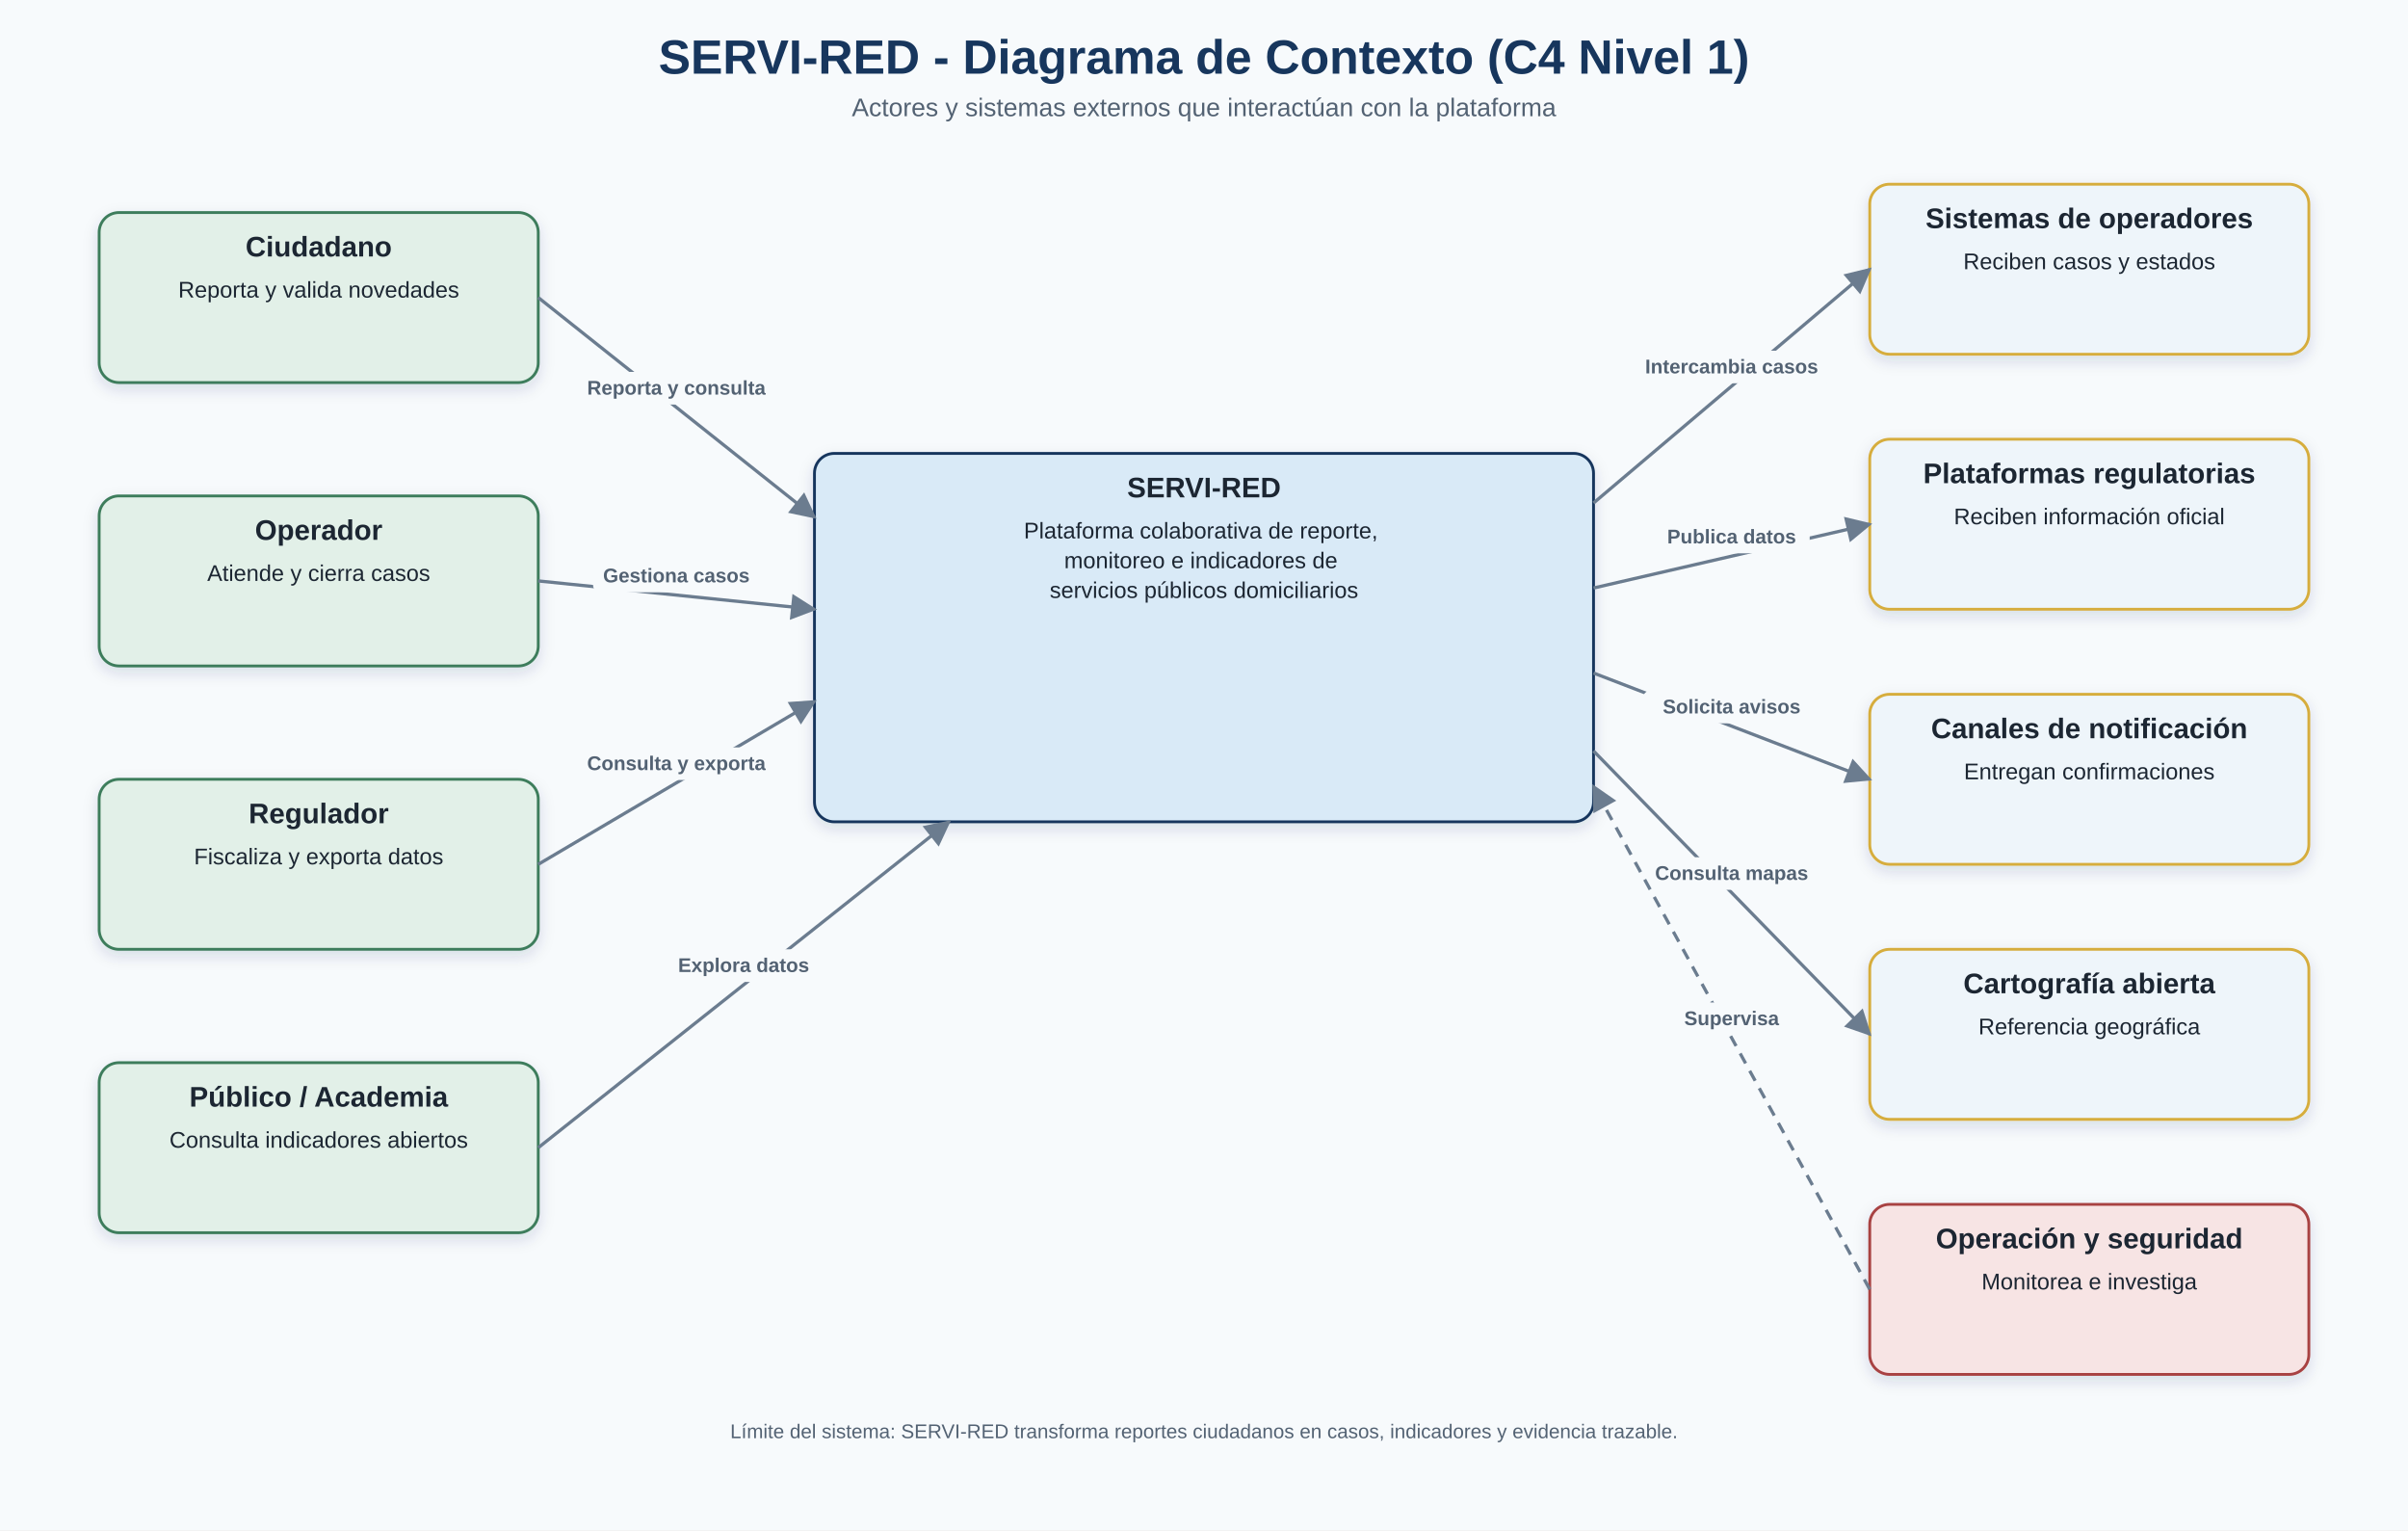
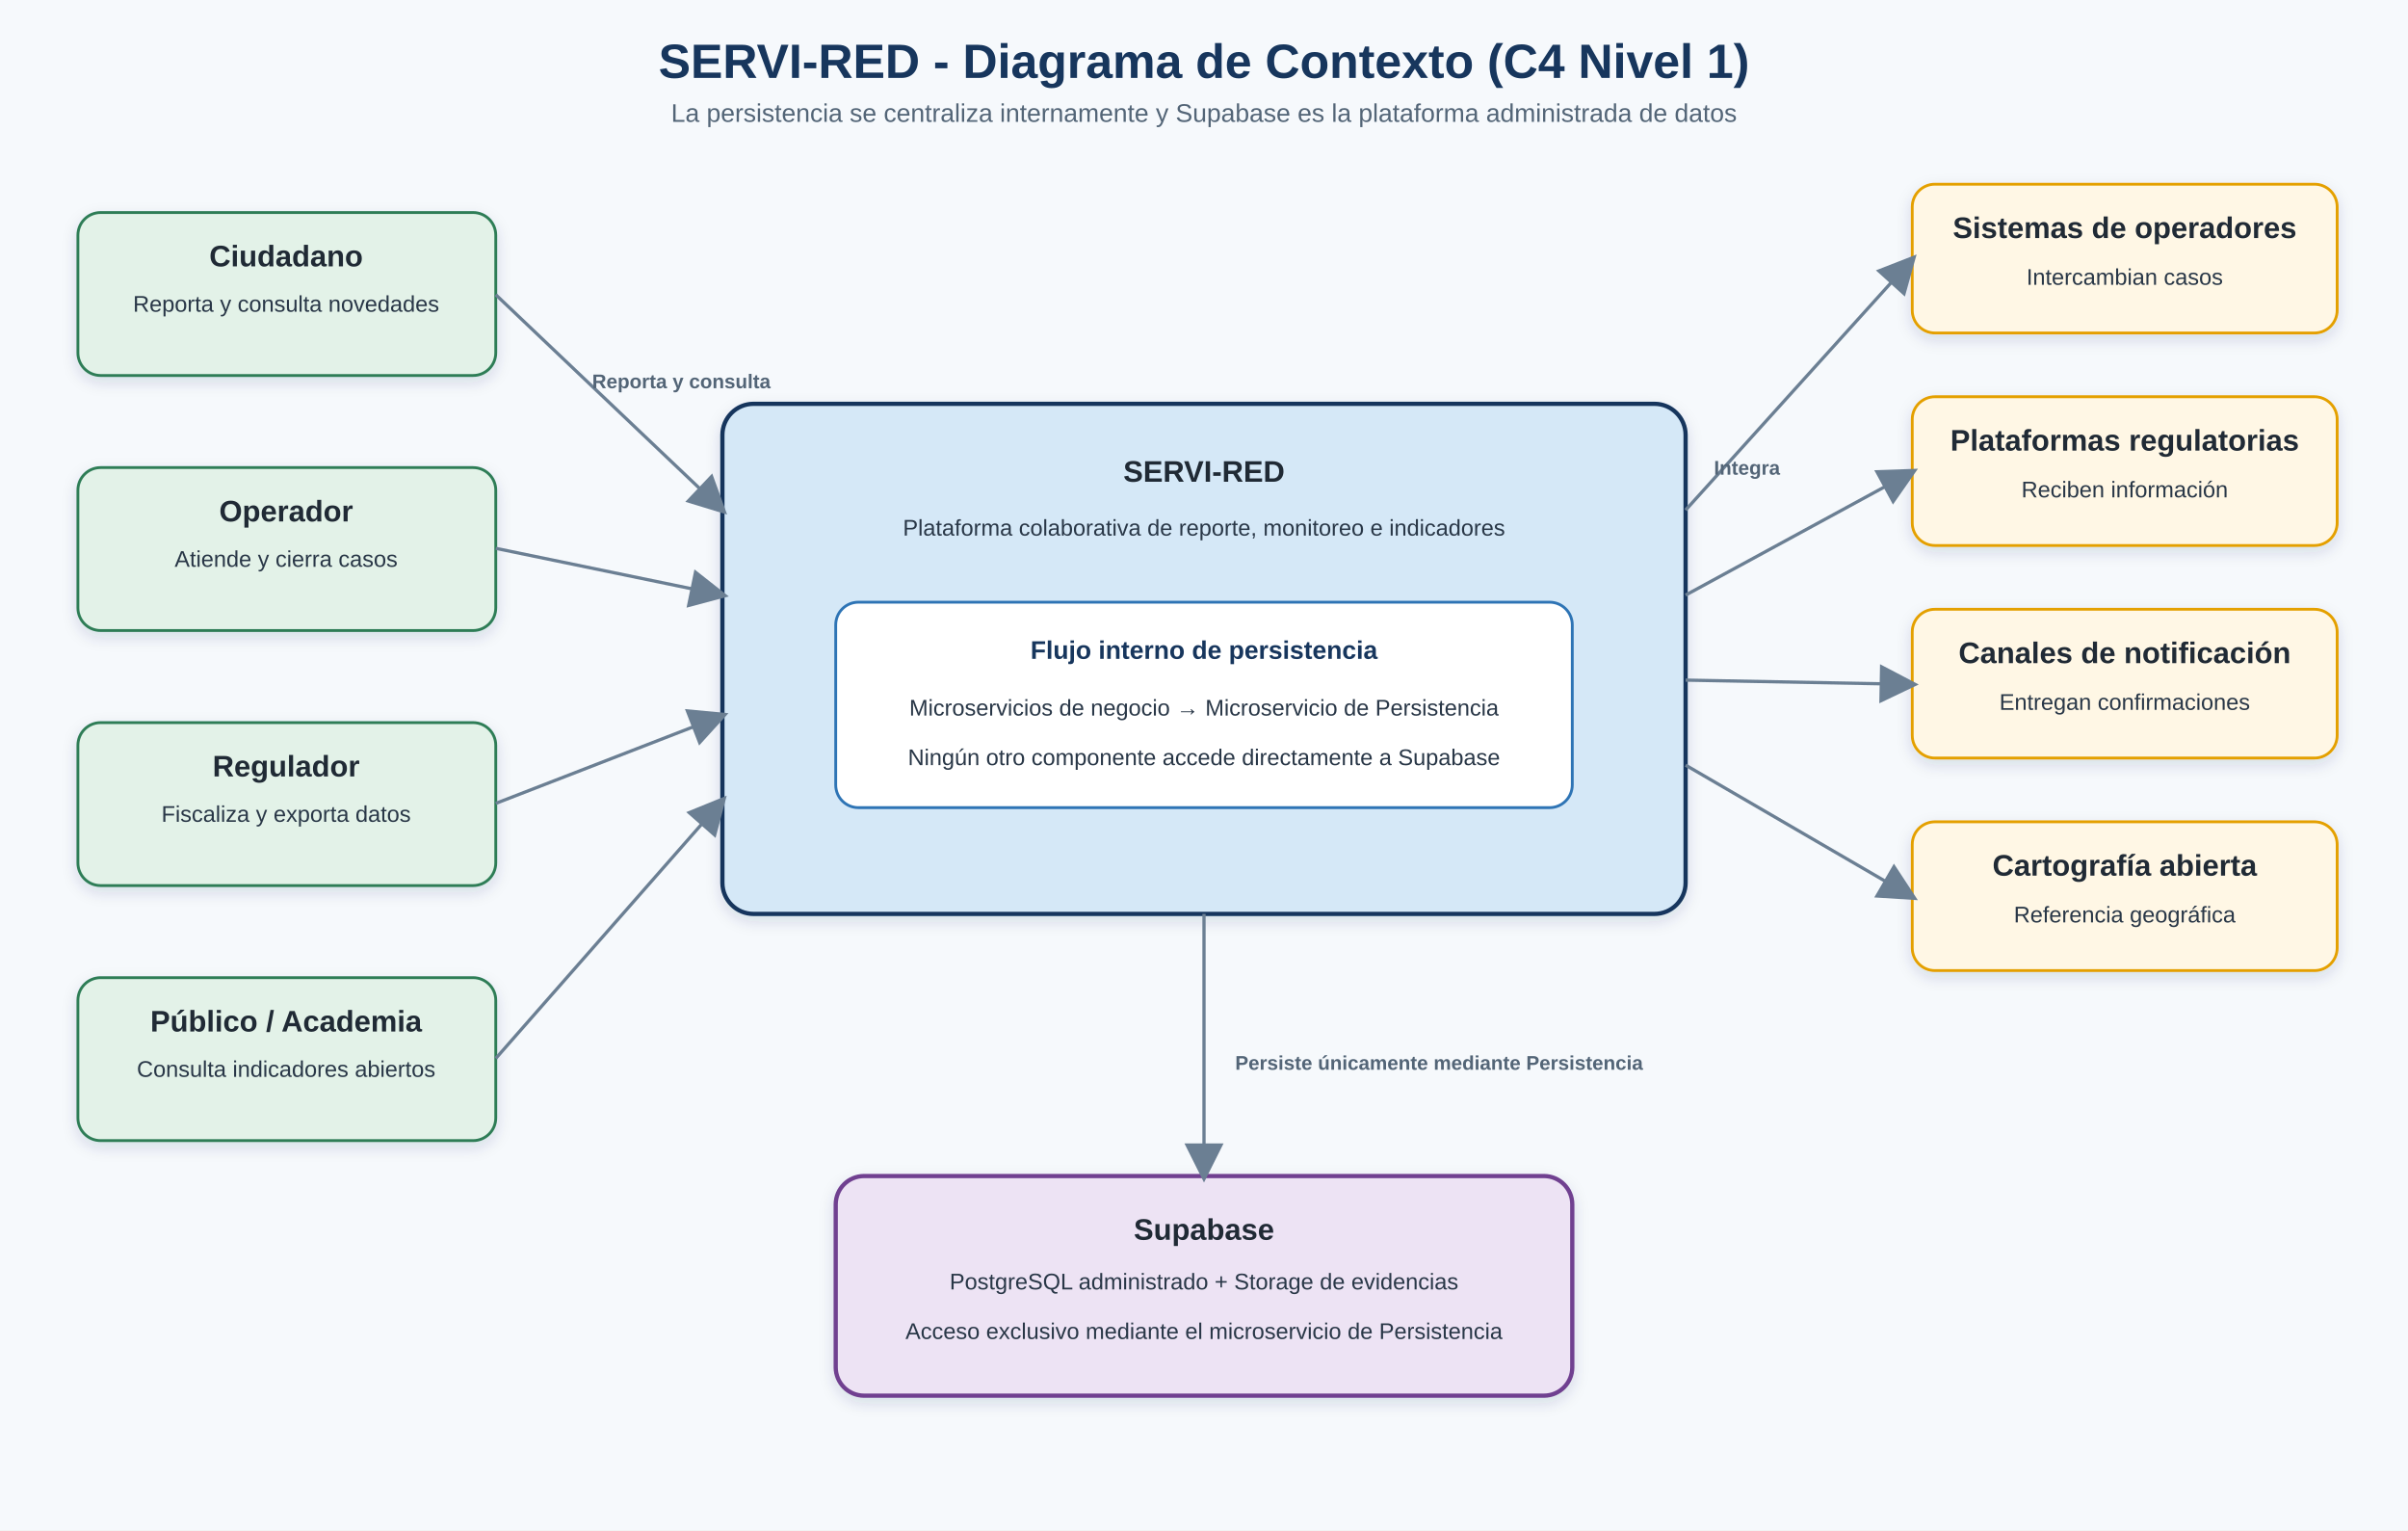
<svg xmlns="http://www.w3.org/2000/svg" width="1700" height="1080" viewBox="0 0 1700 1080">
  <defs>
    <filter id="shadow" x="-20%" y="-20%" width="140%" height="140%">
      <feDropShadow dx="0" dy="4" stdDeviation="5" flood-color="#17365D" flood-opacity="0.14" />
    </filter>
-     <marker id="arrow" viewBox="0 0 10 10" refX="9" refY="5" markerWidth="8" markerHeight="8" orient="auto-start-reverse">
-       <path d="M 0 0 L 10 5 L 0 10 z" fill="#6B7C8F" />
+     <marker id="arrow" markerWidth="12" markerHeight="12" refX="10" refY="6" orient="auto">
+       <path d="M0,0 L12,6 L0,12 Z" fill="#6B7F93" />
    </marker>
-     <marker id="arrowBlue" viewBox="0 0 10 10" refX="9" refY="5" markerWidth="8" markerHeight="8" orient="auto-start-reverse">
-       <path d="M 0 0 L 10 5 L 0 10 z" fill="#2F75B5" />
-     </marker>
-     <style>
-       text{font-family:Arial,Helvetica,sans-serif;fill:#1D2733}
-       .title{font-size:34px;font-weight:700;fill:#17365D}
-       .subtitle{font-size:18px;fill:#536273}
-       .boxTitle{font-size:20px;font-weight:700}
-       .body{font-size:16px}
-       .small{font-size:14px;fill:#536273}
-       .edge{font-size:14px;font-weight:600;fill:#536273}
-       .zone{font-size:20px;font-weight:700;fill:#17365D}
-     </style>
+     <style>.title{font:700 34px Arial;fill:#17365D}.subtitle{font:18px Arial;fill:#536577}.boxTitle{font:700 21px Arial;fill:#202A35}.body{font:16px Arial;fill:#293747}.label{font:700 14px Arial;fill:#536577}.boundary{font:700 18px Arial;fill:#17365D}</style>
  </defs>
-   <rect width="1700" height="1080" fill="#F7FAFC" />
-   <text x="850" y="52" text-anchor="middle" class="title">SERVI-RED - Diagrama de Contexto (C4 Nivel 1)</text>
-   <text x="850" y="82" text-anchor="middle" class="subtitle">Actores y sistemas externos que interactúan con la plataforma</text>
+   <rect width="1700" height="1080" fill="#F6F9FC" />
+   <text x="850" y="55" text-anchor="middle" class="title">SERVI-RED - Diagrama de Contexto (C4 Nivel 1)</text>
+   <text x="850" y="86" text-anchor="middle" class="subtitle">La persistencia se centraliza internamente y Supabase es la plataforma administrada de datos</text>
+   <g filter="url(#shadow)" fill="#E3F2E8" stroke="#2E7D57" stroke-width="2">
+     <rect x="55" y="150" width="295" height="115" rx="16" />
+     <rect x="55" y="330" width="295" height="115" rx="16" />
+     <rect x="55" y="510" width="295" height="115" rx="16" />
+     <rect x="55" y="690" width="295" height="115" rx="16" />
+   </g>
+   <text x="202" y="188" text-anchor="middle" class="boxTitle">Ciudadano</text>
+   <text x="202" y="220" text-anchor="middle" class="body">Reporta y consulta novedades</text>
+   <text x="202" y="368" text-anchor="middle" class="boxTitle">Operador</text>
+   <text x="202" y="400" text-anchor="middle" class="body">Atiende y cierra casos</text>
+   <text x="202" y="548" text-anchor="middle" class="boxTitle">Regulador</text>
+   <text x="202" y="580" text-anchor="middle" class="body">Fiscaliza y exporta datos</text>
+   <text x="202" y="728" text-anchor="middle" class="boxTitle">Público / Academia</text>
+   <text x="202" y="760" text-anchor="middle" class="body">Consulta indicadores abiertos</text>
  <g filter="url(#shadow)">
-     <rect x="575" y="320" width="550" height="260" rx="14" fill="#D9EAF7" stroke="#17365D" stroke-width="2" />
-     <text x="850" y="351" text-anchor="middle" class="boxTitle" fill="#17365D">SERVI-RED</text>
-     <text x="850" y="380" text-anchor="middle" class="body">
-       <tspan x="850" dy="0">Plataforma colaborativa de reporte,</tspan>
-       <tspan x="850" dy="21">monitoreo e indicadores de</tspan>
-       <tspan x="850" dy="21">servicios públicos domiciliarios</tspan>
-     </text>
+     <rect x="510" y="285" width="680" height="360" rx="22" fill="#D5E8F7" stroke="#17365D" stroke-width="3" />
  </g>
+   <text x="850" y="340" text-anchor="middle" class="boxTitle">SERVI-RED</text>
+   <text x="850" y="378" text-anchor="middle" class="body">Plataforma colaborativa de reporte, monitoreo e indicadores</text>
+   <rect x="590" y="425" width="520" height="145" rx="16" fill="#FFFFFF" stroke="#2E74B5" stroke-width="2" />
+   <text x="850" y="465" text-anchor="middle" class="boundary">Flujo interno de persistencia</text>
+   <text x="850" y="505" text-anchor="middle" class="body">Microservicios de negocio → Microservicio de Persistencia</text>
+   <text x="850" y="540" text-anchor="middle" class="body">Ningún otro componente accede directamente a Supabase</text>
+   <g filter="url(#shadow)" fill="#FFF7E5" stroke="#E4A000" stroke-width="2">
+     <rect x="1350" y="130" width="300" height="105" rx="16" />
+     <rect x="1350" y="280" width="300" height="105" rx="16" />
+     <rect x="1350" y="430" width="300" height="105" rx="16" />
+     <rect x="1350" y="580" width="300" height="105" rx="16" />
+   </g>
+   <text x="1500" y="168" text-anchor="middle" class="boxTitle">Sistemas de operadores</text>
+   <text x="1500" y="201" text-anchor="middle" class="body">Intercambian casos</text>
+   <text x="1500" y="318" text-anchor="middle" class="boxTitle">Plataformas regulatorias</text>
+   <text x="1500" y="351" text-anchor="middle" class="body">Reciben información</text>
+   <text x="1500" y="468" text-anchor="middle" class="boxTitle">Canales de notificación</text>
+   <text x="1500" y="501" text-anchor="middle" class="body">Entregan confirmaciones</text>
+   <text x="1500" y="618" text-anchor="middle" class="boxTitle">Cartografía abierta</text>
+   <text x="1500" y="651" text-anchor="middle" class="body">Referencia geográfica</text>
  <g filter="url(#shadow)">
-     <rect x="70" y="150" width="310" height="120" rx="14" fill="#E2F0E8" stroke="#3E7D5B" stroke-width="2" />
-     <text x="225" y="181" text-anchor="middle" class="boxTitle" fill="#17365D">Ciudadano</text>
-     <text x="225" y="210" text-anchor="middle" class="body">
-       <tspan x="225" dy="0">Reporta y valida novedades</tspan>
-     </text>
+     <rect x="590" y="830" width="520" height="155" rx="20" fill="#EDE3F4" stroke="#704090" stroke-width="3" />
  </g>
-   <g filter="url(#shadow)">
-     <rect x="70" y="350" width="310" height="120" rx="14" fill="#E2F0E8" stroke="#3E7D5B" stroke-width="2" />
-     <text x="225" y="381" text-anchor="middle" class="boxTitle" fill="#17365D">Operador</text>
-     <text x="225" y="410" text-anchor="middle" class="body">
-       <tspan x="225" dy="0">Atiende y cierra casos</tspan>
-     </text>
+   <text x="850" y="875" text-anchor="middle" class="boxTitle">Supabase</text>
+   <text x="850" y="910" text-anchor="middle" class="body">PostgreSQL administrado + Storage de evidencias</text>
+   <text x="850" y="945" text-anchor="middle" class="body">Acceso exclusivo mediante el microservicio de Persistencia</text>
+   <g fill="none" stroke="#6B7F93" stroke-width="2.3" marker-end="url(#arrow)">
+     <path d="M350 208 L510 360" />
+     <path d="M350 387 L510 420" />
+     <path d="M350 567 L510 505" />
+     <path d="M350 747 L510 565" />
+     <path d="M1190 360 L1350 183" />
+     <path d="M1190 420 L1350 333" />
+     <path d="M1190 480 L1350 483" />
+     <path d="M1190 540 L1350 633" />
+     <path d="M850 645 L850 830" />
  </g>
-   <g filter="url(#shadow)">
-     <rect x="70" y="550" width="310" height="120" rx="14" fill="#E2F0E8" stroke="#3E7D5B" stroke-width="2" />
-     <text x="225" y="581" text-anchor="middle" class="boxTitle" fill="#17365D">Regulador</text>
-     <text x="225" y="610" text-anchor="middle" class="body">
-       <tspan x="225" dy="0">Fiscaliza y exporta datos</tspan>
-     </text>
-   </g>
-   <g filter="url(#shadow)">
-     <rect x="70" y="750" width="310" height="120" rx="14" fill="#E2F0E8" stroke="#3E7D5B" stroke-width="2" />
-     <text x="225" y="781" text-anchor="middle" class="boxTitle" fill="#17365D">Público / Academia</text>
-     <text x="225" y="810" text-anchor="middle" class="body">
-       <tspan x="225" dy="0">Consulta indicadores abiertos</tspan>
-     </text>
-   </g>
-   <g filter="url(#shadow)">
-     <rect x="1320" y="130" width="310" height="120" rx="14" fill="#EEF5FA" stroke="#D6AD3C" stroke-width="2" />
-     <text x="1475" y="161" text-anchor="middle" class="boxTitle" fill="#17365D">Sistemas de operadores</text>
-     <text x="1475" y="190" text-anchor="middle" class="body">
-       <tspan x="1475" dy="0">Reciben casos y estados</tspan>
-     </text>
-   </g>
-   <g filter="url(#shadow)">
-     <rect x="1320" y="310" width="310" height="120" rx="14" fill="#EEF5FA" stroke="#D6AD3C" stroke-width="2" />
-     <text x="1475" y="341" text-anchor="middle" class="boxTitle" fill="#17365D">Plataformas regulatorias</text>
-     <text x="1475" y="370" text-anchor="middle" class="body">
-       <tspan x="1475" dy="0">Reciben información oficial</tspan>
-     </text>
-   </g>
-   <g filter="url(#shadow)">
-     <rect x="1320" y="490" width="310" height="120" rx="14" fill="#EEF5FA" stroke="#D6AD3C" stroke-width="2" />
-     <text x="1475" y="521" text-anchor="middle" class="boxTitle" fill="#17365D">Canales de notificación</text>
-     <text x="1475" y="550" text-anchor="middle" class="body">
-       <tspan x="1475" dy="0">Entregan confirmaciones</tspan>
-     </text>
-   </g>
-   <g filter="url(#shadow)">
-     <rect x="1320" y="670" width="310" height="120" rx="14" fill="#EEF5FA" stroke="#D6AD3C" stroke-width="2" />
-     <text x="1475" y="701" text-anchor="middle" class="boxTitle" fill="#17365D">Cartografía abierta</text>
-     <text x="1475" y="730" text-anchor="middle" class="body">
-       <tspan x="1475" dy="0">Referencia geográfica</tspan>
-     </text>
-   </g>
-   <g filter="url(#shadow)">
-     <rect x="1320" y="850" width="310" height="120" rx="14" fill="#F7E4E4" stroke="#A84242" stroke-width="2" />
-     <text x="1475" y="881" text-anchor="middle" class="boxTitle" fill="#17365D">Operación y seguridad</text>
-     <text x="1475" y="910" text-anchor="middle" class="body">
-       <tspan x="1475" dy="0">Monitorea e investiga</tspan>
-     </text>
-   </g>
-   <g>
-     <path d="M380,210 L575,365" fill="none" stroke="#6B7C8F" stroke-width="2.3" marker-end="url(#arrow)" />
-     <rect x="403.9" y="262.5" width="147.2" height="23" rx="5" fill="#F7FAFC" />
-     <text x="477.5" y="278.5" text-anchor="middle" class="edge">Reporta y consulta</text>
-   </g>
-   <g>
-     <path d="M380,410 L575,430" fill="none" stroke="#6B7C8F" stroke-width="2.3" marker-end="url(#arrow)" />
-     <rect x="418.7" y="395" width="117.6" height="23" rx="5" fill="#F7FAFC" />
-     <text x="477.5" y="411" text-anchor="middle" class="edge">Gestiona casos</text>
-   </g>
-   <g>
-     <path d="M380,610 L575,495" fill="none" stroke="#6B7C8F" stroke-width="2.3" marker-end="url(#arrow)" />
-     <rect x="403.9" y="527.5" width="147.2" height="23" rx="5" fill="#F7FAFC" />
-     <text x="477.5" y="543.5" text-anchor="middle" class="edge">Consulta y exporta</text>
-   </g>
-   <g>
-     <path d="M380,810 L670,580" fill="none" stroke="#6B7C8F" stroke-width="2.3" marker-end="url(#arrow)" />
-     <rect x="469.9" y="670" width="110.2" height="23" rx="5" fill="#F7FAFC" />
-     <text x="525" y="686" text-anchor="middle" class="edge">Explora datos</text>
-   </g>
-   <g>
-     <path d="M1125,355 L1320,190" fill="none" stroke="#6B7C8F" stroke-width="2.3" marker-end="url(#arrow)" />
-     <rect x="1152.6" y="247.5" width="139.8" height="23" rx="5" fill="#F7FAFC" />
-     <text x="1222.5" y="263.5" text-anchor="middle" class="edge">Intercambia casos</text>
-   </g>
-   <g>
-     <path d="M1125,415 L1320,370" fill="none" stroke="#6B7C8F" stroke-width="2.3" marker-end="url(#arrow)" />
-     <rect x="1167.4" y="367.5" width="110.2" height="23" rx="5" fill="#F7FAFC" />
-     <text x="1222.5" y="383.5" text-anchor="middle" class="edge">Publica datos</text>
-   </g>
-   <g>
-     <path d="M1125,475 L1320,550" fill="none" stroke="#6B7C8F" stroke-width="2.3" marker-end="url(#arrow)" />
-     <rect x="1160" y="487.5" width="125" height="23" rx="5" fill="#F7FAFC" />
-     <text x="1222.5" y="503.5" text-anchor="middle" class="edge">Solicita avisos</text>
-   </g>
-   <g>
-     <path d="M1125,530 L1320,730" fill="none" stroke="#6B7C8F" stroke-width="2.3" marker-end="url(#arrow)" />
-     <rect x="1163.7" y="605" width="117.6" height="23" rx="5" fill="#F7FAFC" />
-     <text x="1222.5" y="621" text-anchor="middle" class="edge">Consulta mapas</text>
-   </g>
-   <g>
-     <path d="M1320,910 L1125,555" fill="none" stroke="#6B7C8F" stroke-width="2.3" stroke-dasharray="8 6" marker-end="url(#arrow)" />
-     <rect x="1182.2" y="707.5" width="80.6" height="23" rx="5" fill="#F7FAFC" />
-     <text x="1222.5" y="723.5" text-anchor="middle" class="edge">Supervisa</text>
-   </g>
-   <text x="850" y="1015" text-anchor="middle" class="small">
-     <tspan x="850" dy="0">Límite del sistema: SERVI-RED transforma reportes ciudadanos en casos, indicadores y evidencia trazable.</tspan>
-   </text>
+   <text x="418" y="274" class="label">Reporta y consulta</text>
+   <text x="1210" y="335" class="label">Integra</text>
+   <text x="872" y="755" class="label">Persiste únicamente mediante Persistencia</text>
</svg>
